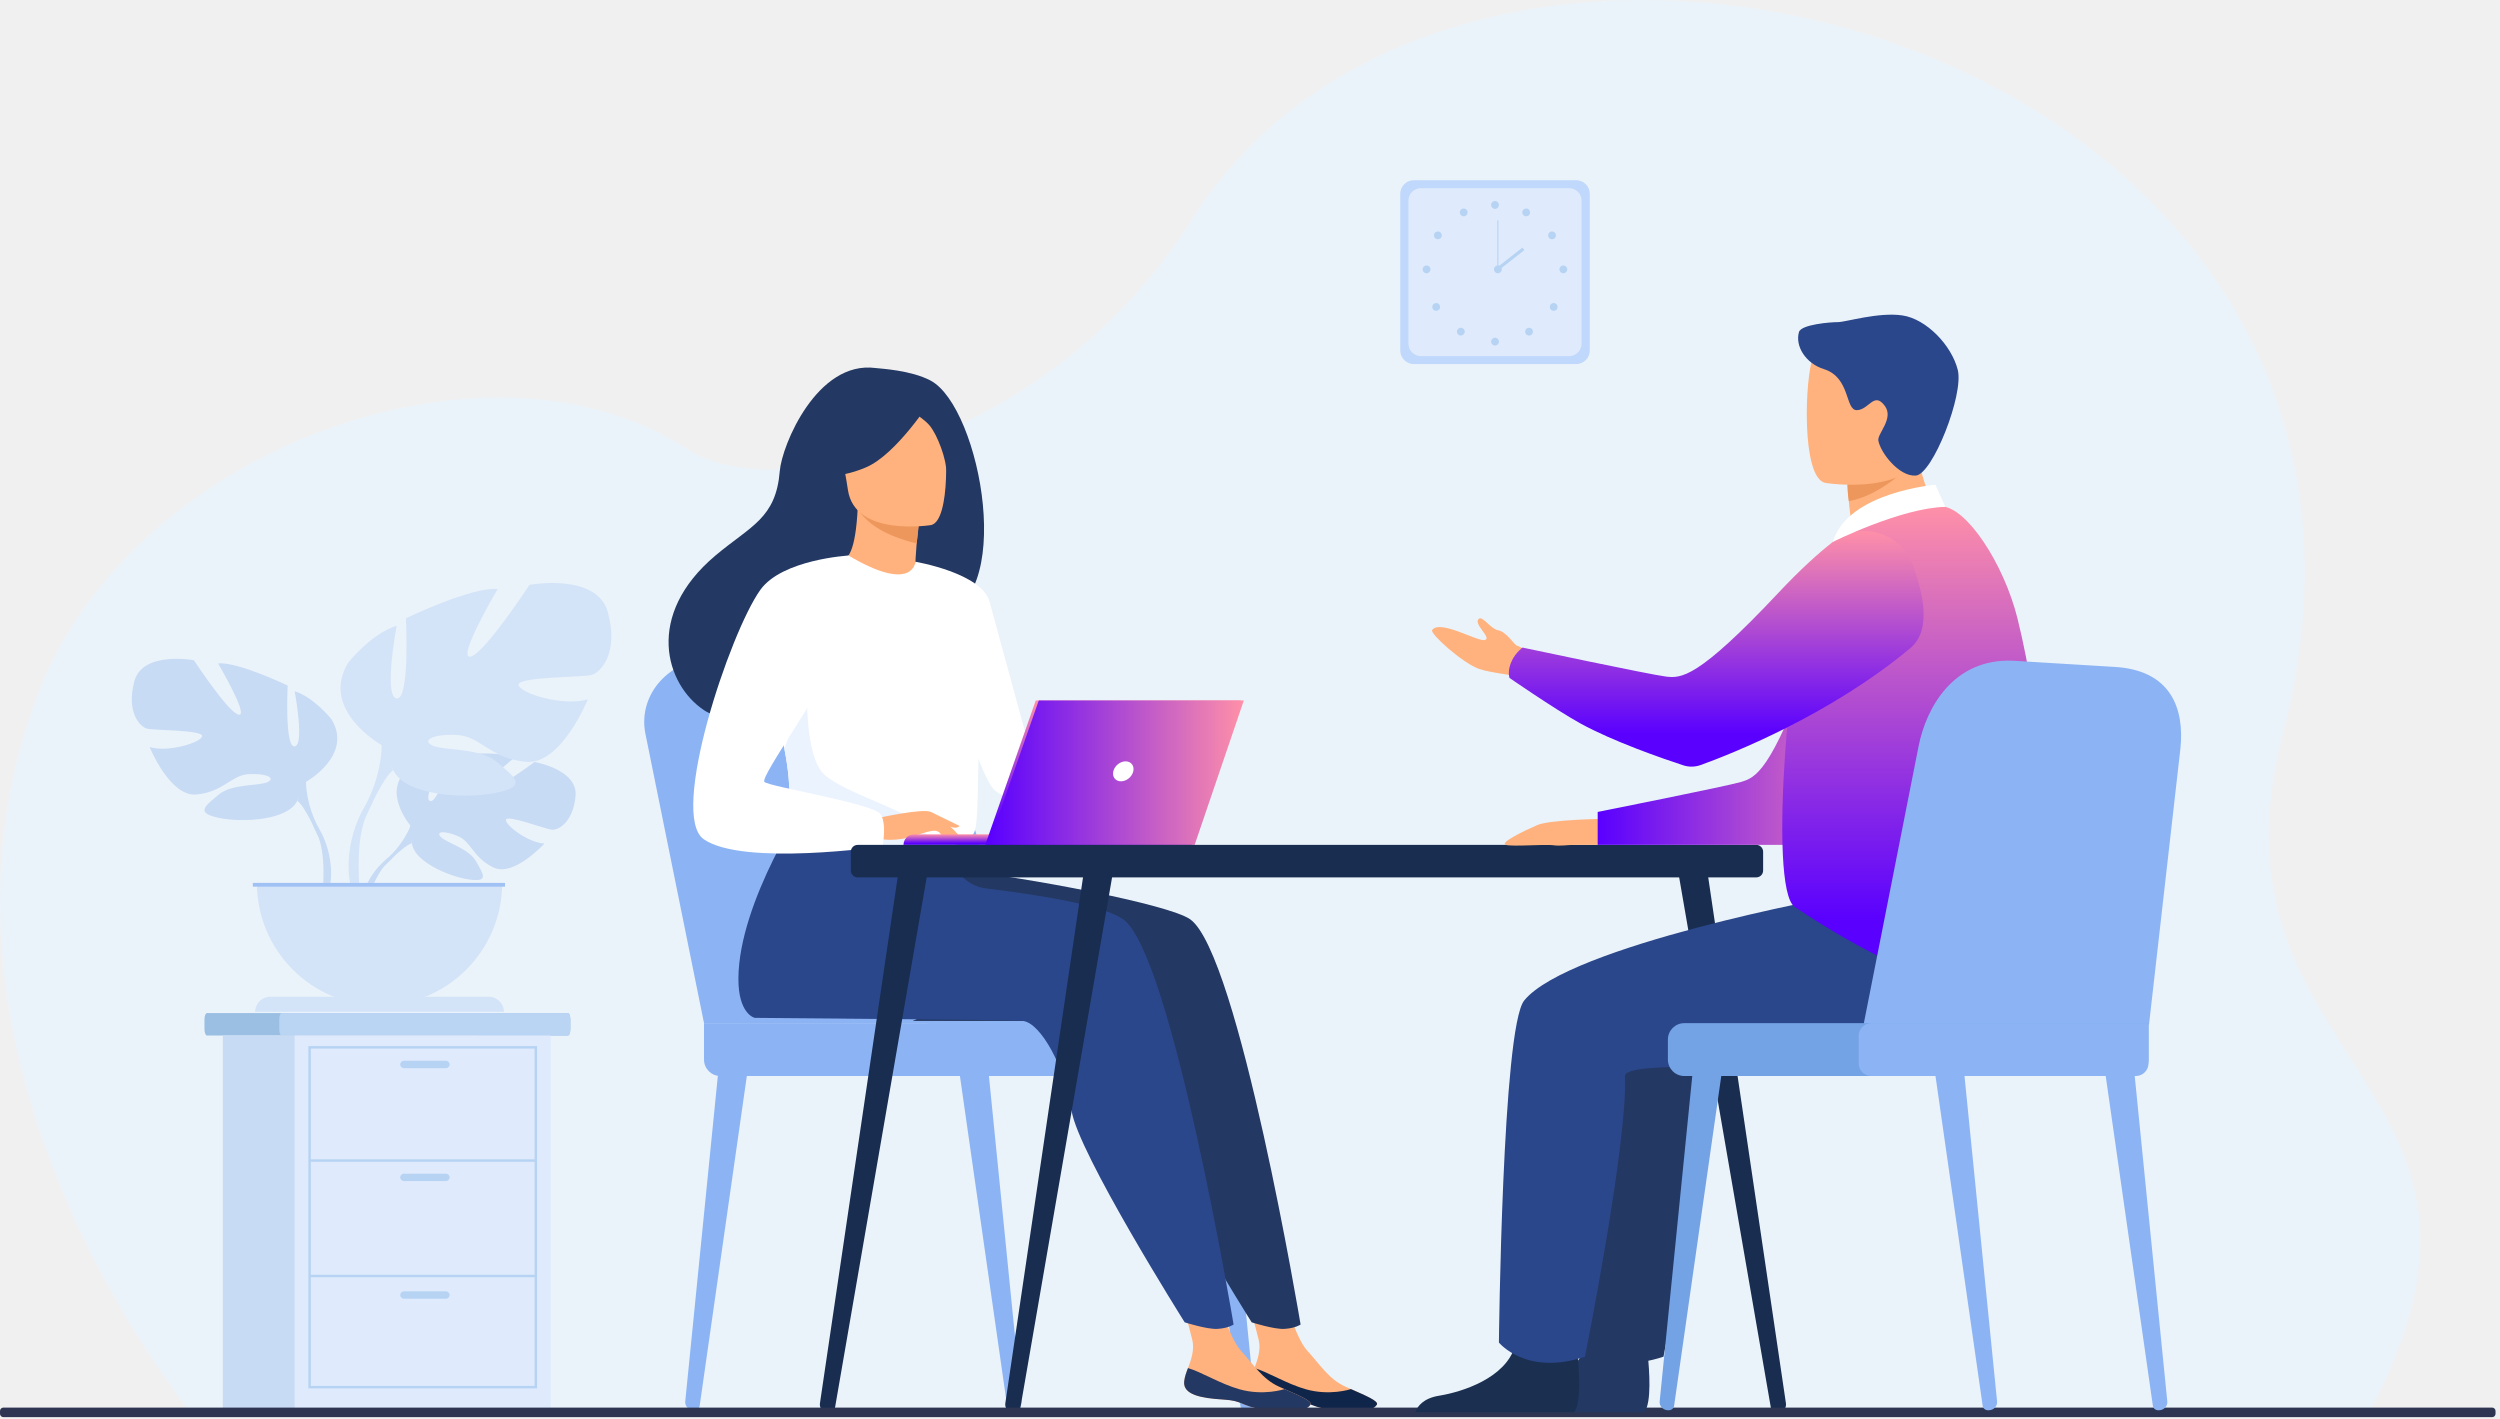
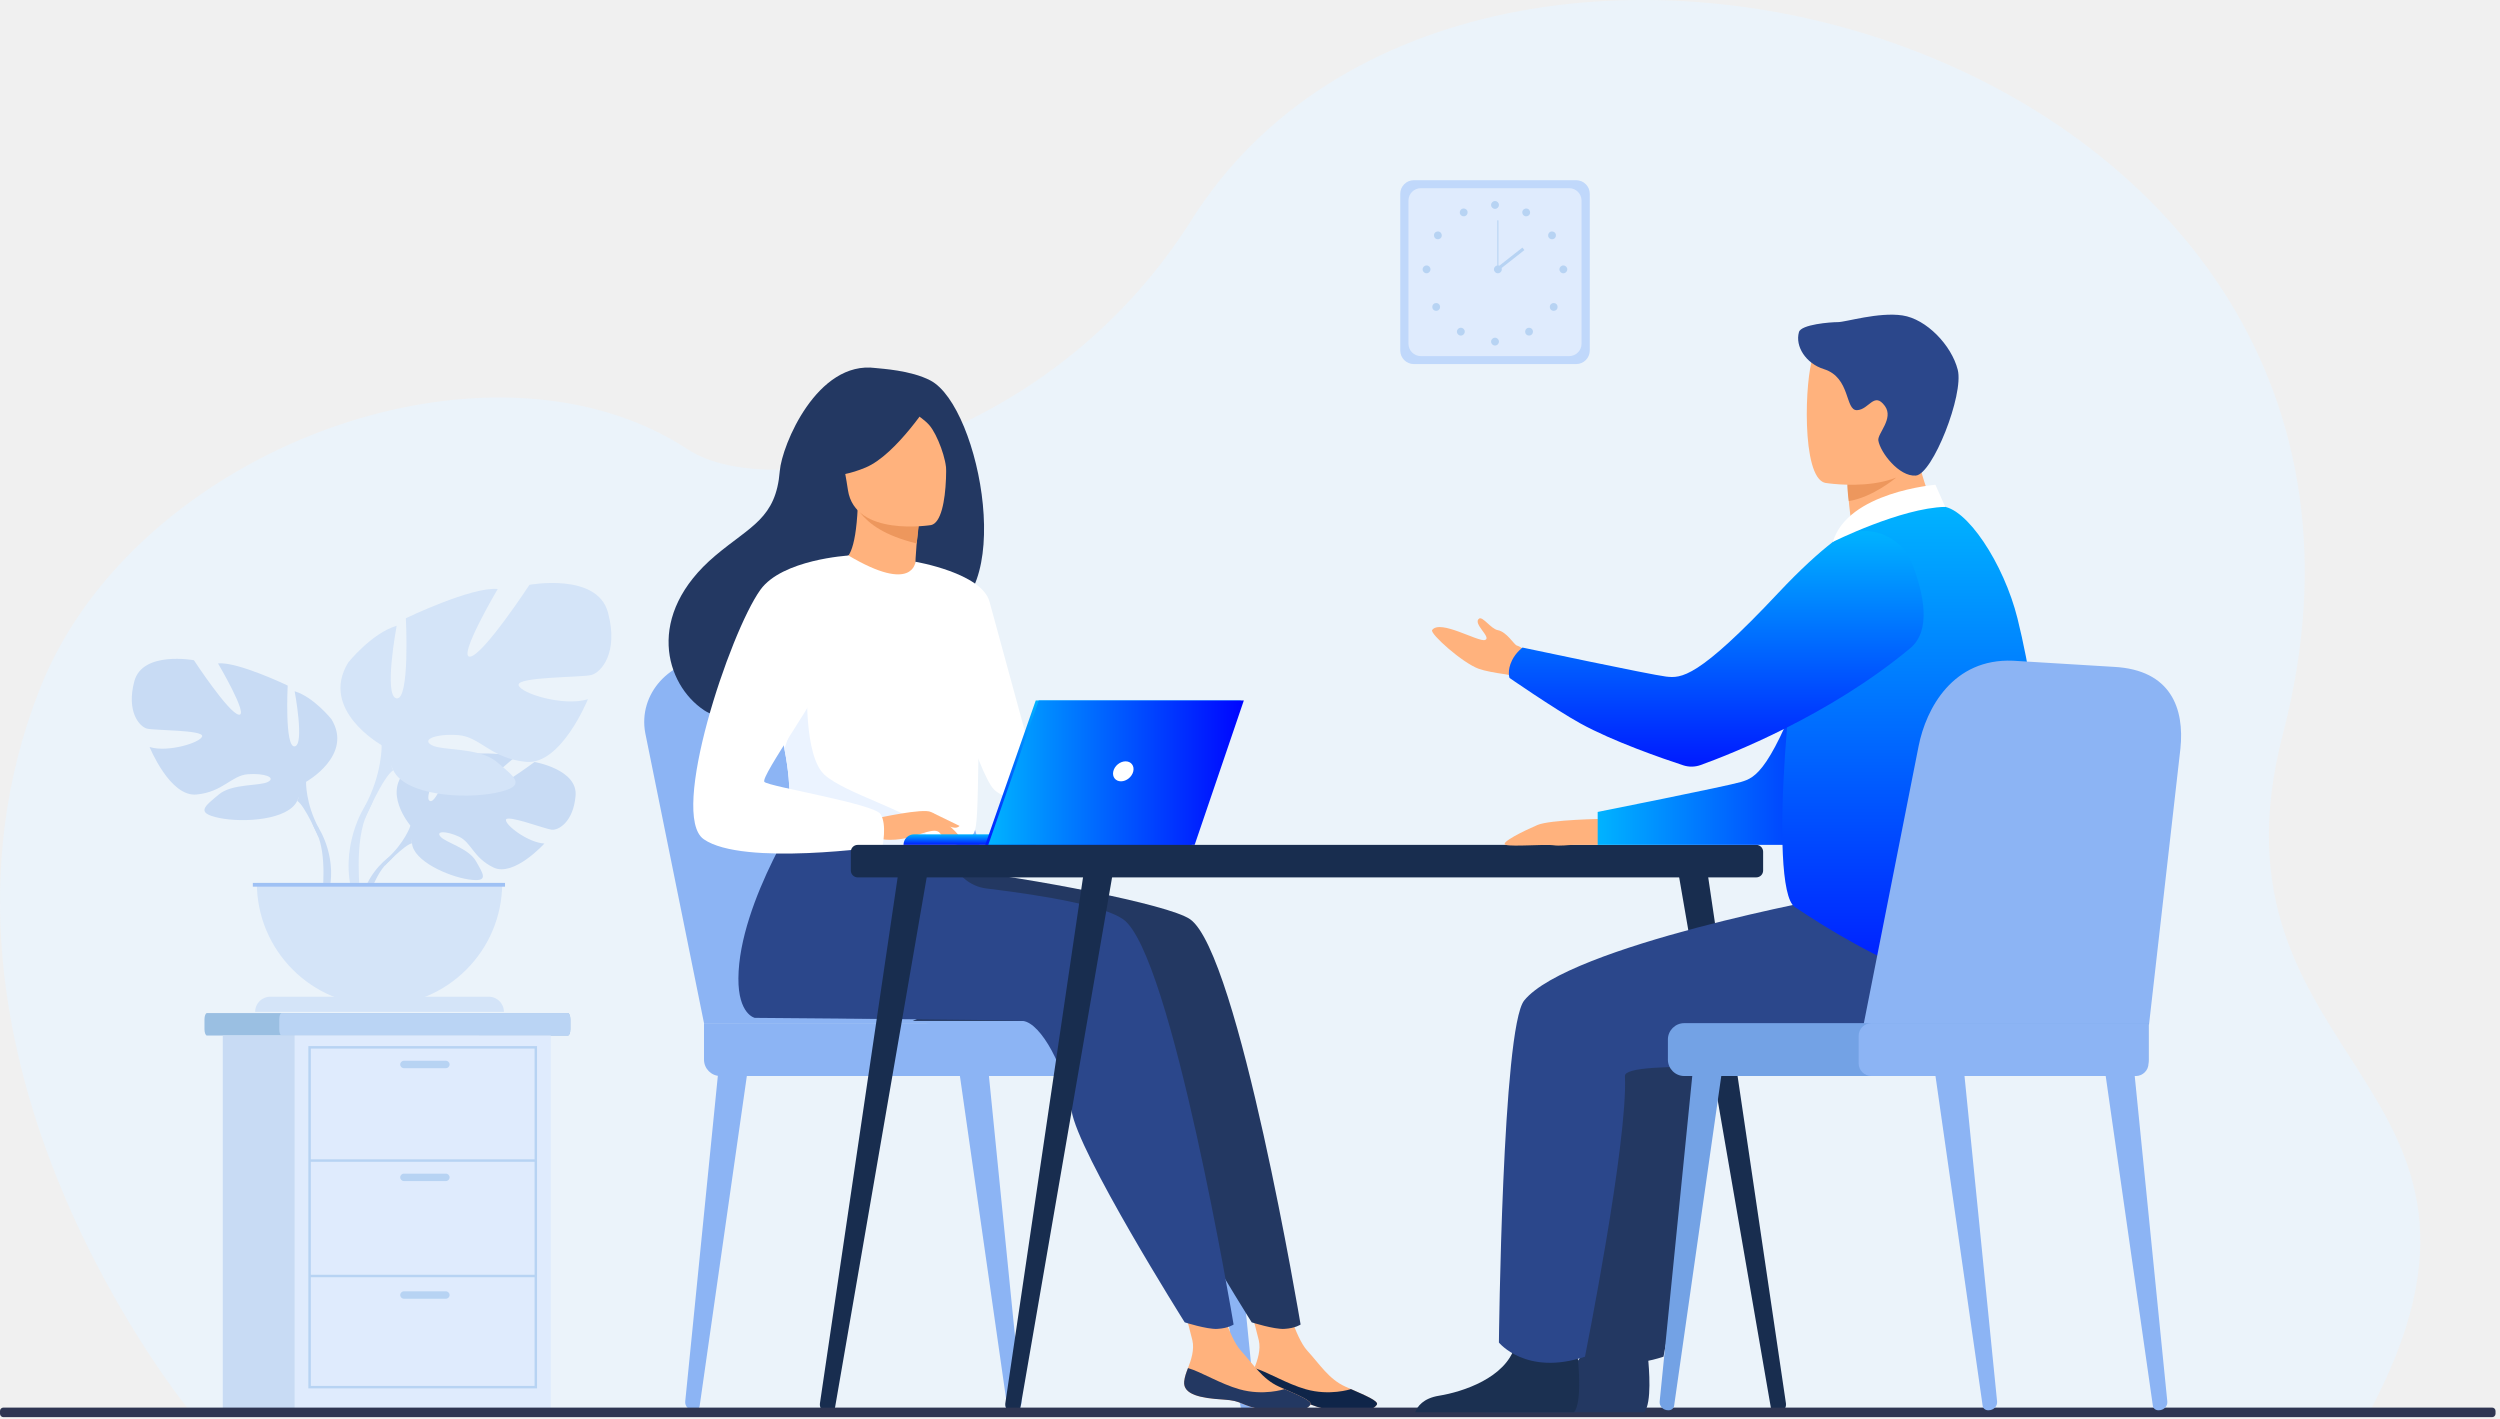
<svg xmlns="http://www.w3.org/2000/svg" width="430" height="244" viewBox="0 0 430 244" fill="none">
  <path d="M32.898 243.006C32.898 243.006 -18.042 181.644 6.853 118.474C23.08 77.297 83.951 54.734 118.304 77.297C132.934 86.907 179.876 77.621 204.939 37.836C253.643 -39.476 423.623 7.476 392.677 126.177C377.701 183.619 438.254 185.708 407.401 243.127L32.898 243.006Z" fill="#EBF3FA" />
  <path d="M70.603 142.017C70.603 142.017 65.466 136.023 70.287 132.216C70.287 132.216 73.808 130.085 76.68 130.257C76.68 130.257 72.612 137.079 73.928 137.758C75.244 138.436 77.913 129.829 77.913 129.829C77.913 129.829 85.926 129.052 88.504 130.291C88.504 130.291 81.654 135.896 83.097 136.229C84.54 136.563 91.939 131.062 91.939 131.062C91.939 131.062 99.397 132.331 98.999 136.881C98.6 141.43 96.032 142.835 94.902 142.715C93.772 142.594 87.165 140.072 87.021 140.997C86.877 141.923 90.855 144.947 93.64 145.088C93.64 145.088 88.382 150.888 84.887 149.214C81.393 147.54 81.095 144.888 78.917 143.893C76.739 142.898 74.879 142.901 75.779 143.916C76.678 144.931 80.621 145.917 81.866 148.12C83.111 150.324 84.228 151.81 80.613 151.266C76.998 150.722 71.121 148.076 70.862 145.047C70.603 142.017 70.603 142.017 70.603 142.017Z" fill="#C8DBF4" />
  <path d="M95.334 137.005C95.334 137.005 75.077 136.225 70.603 142.017C70.603 142.017 69.614 144.979 66.57 147.678L66.096 148.972C66.096 148.972 69.607 145.27 70.862 145.047C70.861 145.046 68.898 137.87 95.334 137.005Z" fill="#C8DBF4" />
  <path d="M66.57 147.678C66.57 147.678 62.222 150.894 61.92 156.638L62.709 156.71C62.709 156.71 64.098 150.769 66.608 148.446C69.118 146.123 66.57 147.678 66.57 147.678Z" fill="#C8DBF4" />
  <path d="M52.642 134.479C52.642 134.479 60.815 129.901 57.001 123.692C57.001 123.692 53.95 119.878 50.681 118.898C50.681 118.898 52.424 128.16 50.681 128.378C48.937 128.596 49.483 117.917 49.483 117.917C49.483 117.917 40.874 113.776 37.496 114.103C37.496 114.103 42.835 123.146 41.092 122.928C39.348 122.71 33.355 113.558 33.355 113.558C33.355 113.558 24.53 111.923 23.112 117.153C21.696 122.383 23.985 124.999 25.292 125.326C26.599 125.653 34.989 125.544 34.771 126.633C34.553 127.722 28.887 129.467 25.728 128.485C25.728 128.485 29.214 137.093 33.791 136.658C38.368 136.222 39.785 133.39 42.617 133.171C45.451 132.953 47.52 133.717 46.103 134.479C44.687 135.242 39.892 134.728 37.604 136.675C35.315 138.619 33.463 139.819 37.713 140.69C41.963 141.562 49.59 141.017 51.115 137.749C52.642 134.479 52.642 134.479 52.642 134.479Z" fill="#C8DBF4" />
  <path d="M27.144 118.789C27.144 118.789 50.026 126.198 52.642 134.48C52.642 134.48 52.533 138.185 54.821 142.435V144.069C54.821 144.069 52.424 138.512 51.117 137.749C51.115 137.749 56.237 130.557 27.144 118.789Z" fill="#C8DBF4" />
  <path d="M54.82 142.433C54.82 142.433 58.349 147.792 56.337 154.315L55.43 154.071C55.43 154.071 56.312 146.886 54.465 143.272C52.619 139.66 54.82 142.433 54.82 142.433Z" fill="#C8DBF4" />
  <path d="M65.643 128.167C65.643 128.167 54.87 122.135 59.898 113.947C59.898 113.947 63.919 108.92 68.228 107.627C68.228 107.627 65.931 119.836 68.228 120.123C70.526 120.411 69.808 106.335 69.808 106.335C69.808 106.335 81.155 100.876 85.608 101.308C85.608 101.308 78.57 113.229 80.868 112.943C83.165 112.655 91.065 100.59 91.065 100.59C91.065 100.59 102.7 98.435 104.566 105.33C106.434 112.225 103.417 115.672 101.693 116.104C99.969 116.534 88.91 116.391 89.196 117.827C89.484 119.263 96.953 121.562 101.118 120.269C101.118 120.269 96.521 131.616 90.488 131.042C84.456 130.468 82.588 126.733 78.853 126.445C75.118 126.157 72.389 127.163 74.257 128.169C76.124 129.175 82.444 128.499 85.46 131.063C88.475 133.627 90.918 135.207 85.316 136.357C79.713 137.506 69.66 136.787 67.648 132.478C65.643 128.167 65.643 128.167 65.643 128.167Z" fill="#D4E4F8" />
  <path d="M99.253 107.484C99.253 107.484 69.09 117.252 65.643 128.167C65.643 128.167 65.787 133.05 62.77 138.653V140.808C62.77 140.808 65.929 133.482 67.653 132.478C67.654 132.476 60.902 122.997 99.253 107.484Z" fill="#D4E4F8" />
  <path d="M62.77 138.653C62.77 138.653 58.119 145.717 60.771 154.315L61.967 153.994C61.967 153.994 60.805 144.523 63.239 139.76C65.673 134.997 62.77 138.653 62.77 138.653Z" fill="#D4E4F8" />
  <path d="M65.28 172.963C76.934 172.963 86.381 163.515 86.381 151.86H44.178C44.178 163.515 53.626 172.963 65.28 172.963Z" fill="#D4E4F8" />
  <path d="M86.673 174.036H43.886C43.886 172.599 45.052 171.433 46.49 171.433H84.07C85.507 171.433 86.673 172.598 86.673 174.036Z" fill="#D4E4F8" />
  <path d="M86.862 151.86H43.485V152.507H86.862V151.86Z" fill="#9FC1F4" />
  <path d="M174.166 242.567L174.27 242.565C175.123 242.55 175.782 241.852 175.702 241.051L170.013 184.243L165.05 184.685L173.218 241.799C173.281 242.246 173.689 242.576 174.166 242.567Z" fill="#8CB4F4" />
  <path d="M119.396 242.567L119.291 242.565C118.438 242.55 117.78 241.852 117.86 241.051L123.549 184.243L128.512 184.685L120.344 241.799C120.28 242.246 119.871 242.576 119.396 242.567Z" fill="#8CB4F4" />
  <path d="M214.295 242.567L214.399 242.565C215.252 242.55 215.911 241.852 215.83 241.051L210.142 184.243L205.178 184.685L213.347 241.799C213.41 242.246 213.818 242.576 214.295 242.567Z" fill="#8CB4F4" />
  <path d="M121.089 175.981L110.993 126.12C109.696 119.369 115.291 113.196 122.553 113.362L142.026 113.808C148.744 113.961 154.584 118.457 156.451 124.911L171.223 175.981H121.089Z" fill="#8CB4F4" />
  <path d="M127.197 175.981L117.101 126.12C115.805 119.369 121.399 113.196 128.662 113.362L148.135 113.808C154.852 113.961 160.692 118.457 162.56 124.911L177.331 175.981H127.197Z" fill="#8CB4F4" />
  <path d="M123.903 185.075H200.944C202.492 185.075 203.758 183.808 203.758 182.261V178.795C203.758 177.247 202.492 175.981 200.944 175.981H121.089V182.261C121.089 183.808 122.355 185.075 123.903 185.075Z" fill="#8CB4F4" />
  <path d="M160.056 185.075H209.168C210.414 185.075 211.435 184.054 211.435 182.807V178.247C211.435 177 210.414 175.98 209.168 175.98H160.056C158.81 175.98 157.789 177 157.789 178.247V182.807C157.789 184.054 158.81 185.075 160.056 185.075Z" fill="#8CB4F4" />
  <path d="M98.102 175.331V177.032C98.102 177.627 97.91 178.114 97.674 178.114H35.598C35.364 178.114 35.17 177.627 35.17 177.032V175.331C35.17 174.736 35.362 174.25 35.598 174.25H97.675C97.908 174.25 98.102 174.736 98.102 175.331Z" fill="#9ABFE2" />
  <path d="M98.102 175.331V177.032C98.102 177.627 97.925 178.114 97.71 178.114H48.427C48.21 178.114 48.035 177.627 48.035 177.032V175.331C48.035 174.736 48.212 174.25 48.427 174.25H97.708C97.925 174.25 98.102 174.736 98.102 175.331Z" fill="#BAD4F4" />
  <path d="M82.39 178.115H38.32V242.35H82.39V178.115Z" fill="#C8DBF4" />
  <path d="M94.74 178.115H50.67V242.35H94.74V178.115Z" fill="#DFEBFD" />
  <path d="M92.372 238.803H53.039V179.93H92.372V238.803ZM53.464 238.377H91.948V180.354H53.464V238.377Z" fill="#B7D3F3" />
  <path d="M92.16 199.406H53.251V199.83H92.16V199.406Z" fill="#B7D3F3" />
  <path d="M92.16 219.26H53.251V219.684H92.16V219.26Z" fill="#B7D3F3" />
  <path d="M76.694 183.727H69.473C69.124 183.727 68.836 183.44 68.836 183.089C68.836 182.739 69.122 182.451 69.473 182.451H76.694C77.043 182.451 77.331 182.738 77.331 183.089C77.33 183.439 77.043 183.727 76.694 183.727Z" fill="#B7D3F3" />
  <path d="M76.694 203.142H69.473C69.124 203.142 68.836 202.856 68.836 202.504C68.836 202.155 69.122 201.867 69.473 201.867H76.694C77.043 201.867 77.331 202.153 77.331 202.504C77.33 202.856 77.043 203.142 76.694 203.142Z" fill="#B7D3F3" />
  <path d="M76.694 223.383H69.473C69.124 223.383 68.836 223.097 68.836 222.745C68.836 222.395 69.122 222.108 69.473 222.108H76.694C77.043 222.108 77.331 222.394 77.331 222.745C77.33 223.097 77.043 223.383 76.694 223.383Z" fill="#B7D3F3" />
  <path d="M271.108 62.621H243.175C241.892 62.621 240.844 61.571 240.844 60.29V33.327C240.844 32.044 241.893 30.996 243.175 30.996H271.108C272.391 30.996 273.439 32.046 273.439 33.327V60.288C273.441 61.571 272.391 62.621 271.108 62.621Z" fill="#C0D8FB" />
  <path d="M269.898 61.25H244.385C243.214 61.25 242.255 60.291 242.255 59.121V34.496C242.255 33.326 243.214 32.367 244.385 32.367H269.898C271.069 32.367 272.027 33.326 272.027 34.496V59.122C272.027 60.293 271.069 61.25 269.898 61.25Z" fill="#DFEBFD" />
  <path d="M257.141 35.928C257.514 35.928 257.816 35.625 257.816 35.252C257.816 34.879 257.514 34.577 257.141 34.577C256.768 34.577 256.465 34.879 256.465 35.252C256.465 35.625 256.768 35.928 257.141 35.928Z" fill="#B7D3F3" />
  <path d="M261.915 36.206C262.096 35.881 262.507 35.763 262.832 35.944C263.158 36.126 263.276 36.537 263.094 36.862C262.913 37.188 262.502 37.306 262.177 37.124C261.851 36.944 261.733 36.534 261.915 36.206Z" fill="#B7D3F3" />
  <path d="M266.583 39.916C266.896 39.714 267.314 39.803 267.516 40.117C267.717 40.431 267.628 40.849 267.314 41.05C267.001 41.252 266.583 41.162 266.381 40.849C266.18 40.535 266.269 40.117 266.583 39.916Z" fill="#B7D3F3" />
  <path d="M268.895 45.656C269.268 45.656 269.571 45.959 269.571 46.331C269.571 46.704 269.268 47.007 268.895 47.007C268.523 47.007 268.22 46.704 268.22 46.331C268.22 45.957 268.521 45.656 268.895 45.656Z" fill="#B7D3F3" />
  <path d="M267.714 52.317C267.977 52.581 267.977 53.008 267.714 53.271C267.45 53.535 267.023 53.535 266.76 53.271C266.496 53.008 266.496 52.581 266.76 52.317C267.023 52.053 267.45 52.053 267.714 52.317Z" fill="#B7D3F3" />
  <path d="M263.475 56.568C263.738 56.832 263.738 57.259 263.475 57.523C263.211 57.786 262.784 57.786 262.52 57.523C262.257 57.259 262.257 56.832 262.52 56.568C262.782 56.305 263.211 56.305 263.475 56.568Z" fill="#B7D3F3" />
  <path d="M256.467 58.758C256.467 58.386 256.77 58.083 257.142 58.083C257.515 58.083 257.818 58.386 257.818 58.758C257.818 59.131 257.515 59.434 257.142 59.434C256.768 59.434 256.467 59.133 256.467 58.758Z" fill="#B7D3F3" />
  <path d="M252.347 36.206C252.165 35.881 251.755 35.763 251.429 35.944C251.104 36.126 250.985 36.537 251.167 36.862C251.349 37.188 251.759 37.306 252.085 37.124C252.411 36.944 252.527 36.534 252.347 36.206Z" fill="#B7D3F3" />
  <path d="M247.679 39.916C247.366 39.714 246.948 39.803 246.746 40.117C246.545 40.431 246.634 40.849 246.948 41.05C247.261 41.252 247.679 41.162 247.881 40.849C248.082 40.535 247.993 40.117 247.679 39.916Z" fill="#B7D3F3" />
  <path d="M245.366 45.656C244.994 45.656 244.691 45.959 244.691 46.331C244.691 46.704 244.994 47.007 245.366 47.007C245.739 47.007 246.042 46.704 246.042 46.331C246.042 45.957 245.739 45.656 245.366 45.656Z" fill="#B7D3F3" />
  <path d="M246.548 52.317C246.284 52.581 246.284 53.008 246.548 53.271C246.811 53.535 247.238 53.535 247.502 53.271C247.765 53.008 247.765 52.581 247.502 52.317C247.238 52.053 246.811 52.053 246.548 52.317Z" fill="#B7D3F3" />
  <path d="M251.264 57.721C251.637 57.721 251.94 57.419 251.94 57.045C251.94 56.672 251.637 56.37 251.264 56.37C250.891 56.37 250.589 56.672 250.589 57.045C250.589 57.419 250.891 57.721 251.264 57.721Z" fill="#B7D3F3" />
  <path d="M256.959 46.33C256.959 45.957 257.262 45.654 257.634 45.654C258.007 45.654 258.31 45.957 258.31 46.33C258.31 46.703 258.007 47.005 257.634 47.005C257.262 47.005 256.959 46.704 256.959 46.33Z" fill="#B7D3F3" />
  <path d="M257.727 37.895H257.542V46.331H257.727V37.895Z" fill="#B7D3F3" />
  <path d="M261.855 42.583L257.382 46.094L257.724 46.529L262.196 43.018L261.855 42.583Z" fill="#B7D3F3" />
  <path d="M188.203 165.546C184.035 172.799 178.793 175.599 178.793 175.599H156.984C156.984 175.599 191.382 160.013 188.203 165.546Z" fill="#233862" />
  <path d="M215.1 237.612C214.864 239.901 218.048 240.492 221.739 240.716C225.43 240.94 224.306 241.684 229.357 242.654C234.408 243.625 236.452 242.262 236.826 241.582C237.159 240.979 234.816 240.005 232.32 238.906C232.005 238.768 231.691 238.627 231.376 238.486C228.567 237.216 227.011 234.667 224.836 232.296C222.776 230.052 220.873 222.913 220.873 222.913L214.011 221.372C214.011 221.372 215.874 227.798 216.515 230.539C216.892 232.152 216.291 233.944 215.759 235.307C215.473 236.048 215.184 236.807 215.1 237.612Z" fill="#FFB27D" />
  <path d="M221.739 240.716C225.43 240.94 224.306 241.684 229.357 242.654C234.408 243.625 236.452 242.262 236.826 241.582C237.159 240.979 234.816 240.005 232.32 238.906L232.28 238.948C232.28 238.948 228.709 240.119 224.614 238.957C221.275 238.012 218.06 235.977 215.759 235.306C215.473 236.048 215.184 236.807 215.102 237.612C214.866 239.901 218.048 240.492 221.739 240.716Z" fill="#0F2549" />
  <path d="M204.704 158.115C201.012 155.522 176.588 150.901 164.124 149.564L150.348 137.605C150.348 137.605 138.622 154.972 138.528 168.26C138.484 174.456 141.337 175.071 141.339 175.072C141.339 175.072 185.501 175.4 187.438 175.599C190.607 175.927 194.787 183.821 195.83 191.01C196.875 198.2 215.291 227.442 215.291 227.442C215.291 227.442 219.132 228.672 220.907 228.569C222.817 228.457 223.702 227.818 223.702 227.818C223.702 227.818 213.032 163.963 204.704 158.115Z" fill="#233862" />
  <path d="M203.677 237.612C203.441 239.901 206.625 240.492 210.316 240.716C214.007 240.94 212.883 241.684 217.934 242.654C222.985 243.625 225.029 242.262 225.403 241.582C225.736 240.979 223.393 240.005 220.897 238.906C220.583 238.768 220.268 238.627 219.953 238.486C217.144 237.216 215.588 234.667 213.413 232.296C211.353 230.052 209.45 222.913 209.45 222.913L202.587 221.372C202.587 221.372 204.45 227.798 205.091 230.539C205.468 232.152 204.866 233.944 204.335 235.307C204.049 236.048 203.761 236.807 203.677 237.612Z" fill="#FFB27D" />
  <path d="M210.316 240.716C214.007 240.94 212.883 241.684 217.934 242.654C222.985 243.625 225.029 242.262 225.403 241.582C225.736 240.979 223.393 240.005 220.897 238.906L220.857 238.948C220.857 238.948 217.286 240.119 213.191 238.957C209.852 238.012 206.637 235.977 204.336 235.306C204.05 236.048 203.761 236.807 203.679 237.612C203.443 239.901 206.625 240.492 210.316 240.716Z" fill="#233862" />
  <path d="M193.181 158.115C189.974 155.863 180.326 154.117 169.677 152.82C166.732 152.461 164.315 150.321 163.596 147.443L138.825 137.605C138.825 137.605 127.099 154.972 127.005 168.26C126.961 174.456 129.814 175.071 129.816 175.072C129.816 175.072 173.978 175.4 175.915 175.599C179.084 175.927 183.264 183.821 184.308 191.01C185.353 198.2 203.768 227.442 203.768 227.442C203.768 227.442 207.609 228.672 209.384 228.569C211.294 228.457 212.179 227.818 212.179 227.818C212.179 227.818 201.507 163.963 193.181 158.115Z" fill="#2B478B" />
  <path d="M160.035 65.444C156.632 63.657 151.452 63.414 150.61 63.302C140.541 61.95 134.481 76.581 134.123 81.014C133.466 89.185 129.143 90.431 123.059 95.549C110.859 105.811 114.437 117.735 121.109 122.165C125.112 124.823 132.167 122.165 132.167 122.165C132.266 122.235 151.462 111.434 160.924 106.224C175.109 104.207 168.709 69.998 160.035 65.444Z" fill="#233862" />
  <path d="M157.934 101.19C157.978 101.212 153.46 103.268 150.198 102.189C147.129 101.179 144.427 96.559 144.469 96.552C145.801 96.36 147.155 95.045 147.533 87.26L148.123 87.408L158.039 89.915C158.039 89.915 157.646 93.056 157.484 96.026C157.349 98.521 157.378 100.894 157.934 101.19Z" fill="#FFB27D" />
  <path d="M158.04 89.915C158.04 89.915 158.04 90.562 157.669 93.483C152.061 92.069 149.589 90.209 147.844 88.081L158.04 89.915Z" fill="#ED975D" />
  <path d="M160.156 90.31C160.156 90.31 147.044 92.446 145.84 84.26C144.636 76.073 142.134 70.836 150.454 69.126C158.775 67.418 160.865 70.301 161.931 72.935C162.997 75.57 163.535 89.544 160.156 90.31Z" fill="#FFB27D" />
  <path d="M160.168 68.784C160.168 68.784 154.214 78.183 148.898 80.409C143.582 82.636 140.971 81.506 140.971 81.506C140.971 81.506 143.39 77.839 144.02 72.915C144.206 71.464 145.151 70.219 146.51 69.676C150.323 68.147 157.702 65.738 160.168 68.784Z" fill="#233862" />
  <path d="M154.938 69.692C154.938 69.692 158.428 71.481 159.865 73.159C161.253 74.777 162.855 79.169 162.74 81.141C162.74 81.141 164.462 71.69 160.875 68.441C157.072 64.996 154.938 69.692 154.938 69.692Z" fill="#233862" />
  <path d="M168.424 121.188C168.026 147.842 168.315 142.271 165.399 144.8C164.697 145.409 162.722 145.773 160.123 145.944C151.95 146.486 137.584 145.14 137.037 143.63C135.152 138.404 136.483 136.781 134.911 128.779C134.747 127.928 134.544 127.007 134.307 126.004C132.995 120.51 131.72 118.639 136.371 109.812C140.591 101.815 145.551 95.319 145.946 95.552C157.077 102.16 157.459 96.622 157.459 96.622C157.459 96.622 168.619 108.188 168.424 121.188Z" fill="white" />
  <path d="M157.457 96.622C157.457 96.622 168.85 98.553 170.195 103.484C171.54 108.416 179.455 137.406 179.455 137.406C179.455 137.406 173.633 138.453 170.943 135.763C168.253 133.073 161.583 110.807 161.583 110.807L157.457 96.622Z" fill="white" />
  <path d="M160.123 145.944C151.95 146.486 137.584 145.14 137.037 143.63C135.152 138.404 136.483 136.781 134.911 128.779L138.853 117.679C138.853 117.679 138.202 130.039 141.846 133.291C145.487 136.541 156.771 139.568 158.543 142.283C159.397 143.587 159.959 144.894 160.123 145.944Z" fill="#EBF3FF" />
  <path d="M150.76 140.746C150.76 140.746 158.823 138.951 160.123 139.666C161.424 140.381 164.603 142.987 165.001 143.895C165.399 144.802 162.105 143.207 161.033 142.919C160.339 142.733 158.513 143.368 157.608 143.669C153.804 144.938 151.471 144.285 151.471 144.285L150.76 140.746Z" fill="#FFB27D" />
  <path d="M145.945 95.552C145.945 95.552 134.534 96.219 130.785 101.447C125.51 108.805 115.044 140.164 121.042 144.346C127.797 149.056 151.783 145.579 151.783 145.579C151.783 145.579 152.582 141.849 151.471 140.043C150.361 138.238 132.312 135.322 131.479 134.489C130.646 133.656 141.892 118.245 141.892 115.746C141.892 113.247 145.945 95.552 145.945 95.552Z" fill="white" />
  <path d="M160.513 141.911C160.513 141.911 162.202 144.09 162.757 144.351C163.311 144.611 163.668 144.546 163.668 144.546L162.529 142.497L160.513 141.911Z" fill="#FFB27D" />
  <path d="M160.123 139.666L165.034 142.051C165.034 142.051 164.825 142.394 164.221 142.367C163.617 142.339 162.09 141.78 162.09 141.78L160.123 139.666Z" fill="#FFB27D" />
  <path d="M178.217 145.32H155.405C155.405 144.316 156.22 143.501 157.224 143.501H178.217V145.32V145.32Z" fill="url(#paint0_linear)" />
  <path d="M178.151 120.476H213.421L204.96 145.32H169.463L178.151 120.476Z" fill="url(#paint1_linear)" />
  <path d="M213.94 120.475L205.48 145.32H169.983L178.672 120.475H213.94Z" fill="url(#paint2_linear)" />
  <path d="M194.925 132.669C194.705 133.618 193.758 134.388 192.809 134.388C191.859 134.388 191.267 133.618 191.487 132.669C191.706 131.719 192.653 130.95 193.602 130.95C194.552 130.95 195.144 131.719 194.925 132.669Z" fill="white" />
  <path d="M147.52 150.91H302.081C302.731 150.91 303.258 150.383 303.258 149.733V146.498C303.258 145.849 302.731 145.321 302.081 145.321H147.52C146.87 145.321 146.343 145.849 146.343 146.498V149.733C146.343 150.383 146.87 150.91 147.52 150.91Z" fill="#182D4F" />
  <path d="M305.865 242.983L305.931 242.976C306.723 242.877 307.284 242.171 307.184 241.397L293.41 148.166L288.368 148.31L304.574 242.046C304.677 242.645 305.247 243.059 305.865 242.983Z" fill="#182D4F" />
  <path d="M142.344 242.983L142.278 242.976C141.486 242.877 140.925 242.171 141.025 241.397L154.799 148.166L159.841 148.31L143.635 242.046C143.532 242.645 142.962 243.059 142.344 242.983Z" fill="#182D4F" />
  <path d="M174.229 242.983L174.163 242.976C173.371 242.877 172.81 242.171 172.91 241.397L186.684 148.166L191.726 148.31L175.52 242.046C175.417 242.645 174.847 243.059 174.229 242.983Z" fill="#182D4F" />
  <path d="M428.647 243.751H0.586C0.265 243.751 0.001 243.488 0.001 243.166V242.688C0.001 242.367 0.265 242.103 0.586 242.103H428.647C428.968 242.103 429.232 242.367 429.232 242.688V243.166C429.232 243.488 428.968 243.751 428.647 243.751Z" fill="#2E3552" />
  <path d="M255.487 242.907H282.819C284.134 241.303 283.649 235.384 283.45 233.45C283.41 233.061 283.381 232.834 283.381 232.834C283.381 232.834 274.048 225.369 272.765 231.085C272.726 231.263 272.679 231.439 272.627 231.612C271.013 236.958 263.767 239.388 259.584 240.065C256.863 240.508 255.859 241.921 255.487 242.907Z" fill="#233862" />
  <path d="M330.065 154.098C329.079 154.098 283.247 162.703 275.667 172.087C271.881 176.775 271.317 230.915 271.317 230.915C271.317 230.915 276.002 236.723 286.121 233.35C286.121 233.35 293.539 196.308 292.992 185.075C292.841 181.968 324.306 184.625 330.065 183.134C335.823 181.644 349.895 169.116 346.795 163.013C343.693 156.91 330.065 154.098 330.065 154.098Z" fill="#233862" />
  <path d="M275.862 140.841C275.862 140.841 266.617 140.966 264.432 141.903C262.246 142.841 257.81 144.991 258.998 145.321C260.185 145.652 265.848 145.185 267.072 145.373C268.296 145.561 269.804 145.321 270.554 145.321C271.303 145.321 274.799 145.321 274.799 145.321L275.862 140.841Z" fill="#FFB27D" />
  <path d="M265.054 118.656C265.054 118.656 261.902 116.404 258.842 115.966C257.095 115.716 255.399 115.405 254.374 115.043C251.549 114.048 245.898 108.967 246.327 108.372C247.697 106.462 254.295 110.504 255.446 110.07C256.597 109.635 253.233 107.243 254.402 106.401C255.014 105.962 256.444 108.164 257.612 108.385C259.193 108.685 260.429 110.918 260.906 111.034C261.833 111.262 265.892 114.28 265.892 114.28L265.054 118.656Z" fill="#FFB27D" />
  <path d="M325.5 92.353C325.5 92.353 318.463 94.534 311.529 113.627C304.595 132.72 301.963 133.752 299.443 134.5C296.923 135.248 274.801 139.654 274.801 139.654V145.32H308.886C308.886 145.32 321.668 133.161 325.5 124.976C329.332 116.791 325.5 92.353 325.5 92.353Z" fill="url(#paint3_linear)" />
  <path d="M243.408 242.907H270.739C272.053 241.303 271.569 235.384 271.37 233.45C271.329 233.061 271.3 232.834 271.3 232.834C271.3 232.834 261.968 225.369 260.685 231.085C260.645 231.263 260.598 231.439 260.547 231.612C258.932 236.958 251.687 239.388 247.503 240.065C244.785 240.508 243.779 241.921 243.408 242.907Z" fill="#1B3051" />
  <path d="M316.559 154.098C315.572 154.098 269.742 162.703 262.161 172.087C258.375 176.775 257.812 230.915 257.812 230.915C257.812 230.915 262.498 236.723 272.615 233.35C272.615 233.35 280.034 196.308 279.487 185.075C279.335 181.968 310.801 184.625 316.559 183.134C322.318 181.644 336.39 169.116 333.289 163.013C330.187 156.91 316.559 154.098 316.559 154.098Z" fill="#2B478B" />
  <path d="M319.428 98.404C322.725 98.132 326.181 97.253 329.17 96.284C332.905 95.072 335.914 93.3 333.975 89.888C332.188 86.742 329.294 79.714 329.489 73.892L322.54 79.493L317.819 83.296C317.819 83.296 317.839 85.539 318.355 89.47C318.449 90.186 318.56 90.96 318.69 91.786C318.795 92.454 318.489 93.12 317.915 93.476C317.878 93.499 317.844 93.52 317.809 93.543C315.46 95.016 316.665 98.632 319.428 98.404Z" fill="#FFB27D" />
  <path d="M317.818 82.369C317.818 82.369 317.577 83.184 317.992 86.191C322.201 85.505 326.134 82.147 326.134 82.147C323.991 81.559 323.213 79.243 321.616 79.46L317.818 82.369Z" fill="#ED975D" />
  <path d="M313.925 83.055C313.925 83.055 330.113 85.745 331.634 75.637C333.153 65.53 336.267 59.071 325.995 56.926C315.723 54.781 313.13 58.336 311.803 61.586C310.474 64.837 309.753 82.095 313.925 83.055Z" fill="#FFB27D" />
  <path d="M309.421 57.114C308.726 59.548 310.586 62.512 313.709 63.489C318.345 64.937 317.319 70.624 319.407 70.547C321.492 70.469 322.334 67.278 324.197 69.827C325.786 72.002 322.875 74.58 323.075 75.773C323.419 77.821 326.627 82.01 329.516 81.8C332.406 81.589 337.815 67.854 336.733 63.604C335.652 59.354 331.325 54.872 327.229 54.254C323.134 53.636 317.447 55.404 316.134 55.404C314.82 55.404 309.797 55.799 309.421 57.114Z" fill="#2B478B" />
  <path d="M347.01 106.382C344.67 96.964 338.203 87.083 333.83 87.09C326.378 87.104 315.667 89.071 311.343 99.74C308.158 107.598 303.909 152.797 308.711 156.011C319.687 163.36 345.13 178.361 349.65 163.063C353.792 149.046 351.07 122.725 347.01 106.382Z" fill="url(#paint4_linear)" />
  <path d="M328.912 97.009C326.787 91.48 319.931 89.568 315.255 93.206C312.726 95.174 309.63 97.976 305.889 101.959C291.984 116.767 289.157 116.675 286.546 116.369C283.935 116.063 261.871 111.38 261.871 111.38C261.871 111.38 260.741 112.213 260.076 113.561C259.188 115.36 259.635 116.587 259.635 116.587C258.77 116.028 267.456 122.015 271.779 124.402C277.489 127.554 286.092 130.51 289.518 131.633C290.489 131.951 291.537 131.936 292.499 131.589C297.585 129.756 314.663 123.075 328.567 111.486C332.229 108.429 330.883 102.136 328.912 97.009Z" fill="url(#paint5_linear)" />
  <path d="M334.58 87.181L332.892 83.381C332.892 83.381 317.792 84.612 315.254 93.206C315.255 93.206 326.96 87.365 334.58 87.181Z" fill="white" />
  <path d="M371.242 242.567L371.346 242.565C372.199 242.55 372.858 241.852 372.777 241.051L367.089 184.243L362.125 184.685L370.293 241.799C370.357 242.246 370.764 242.576 371.242 242.567Z" fill="#8CB4F4" />
  <path d="M341.963 242.567L342.068 242.565C342.92 242.55 343.579 241.852 343.499 241.051L337.812 184.243L332.848 184.685L341.017 241.799C341.079 242.246 341.486 242.576 341.963 242.567Z" fill="#8CB4F4" />
  <path d="M286.999 242.567L286.895 242.565C286.042 242.55 285.383 241.852 285.463 241.051L291.152 184.243L296.115 184.685L287.947 241.799C287.885 242.246 287.476 242.576 286.999 242.567Z" fill="#73A2E5" />
  <path d="M369.635 176.196L375.033 128.75C375.74 121.914 373.453 115.218 363.585 114.7L346.227 113.642C335.938 113.218 331.295 121.78 329.992 128.372L319.687 180.526L369.635 176.196Z" fill="#8CB4F4" />
  <path d="M366.733 185.075H289.692C288.144 185.075 286.878 183.808 286.878 182.261V178.795C286.878 177.247 288.144 175.981 289.692 175.981H369.547V182.261C369.547 183.808 368.281 185.075 366.733 185.075Z" fill="#73A2E5" />
  <path d="M367.361 185.075H321.872C320.67 185.075 319.687 184.092 319.687 182.889V178.167C319.687 176.964 320.67 175.981 321.872 175.981H369.547V182.889C369.547 184.09 368.564 185.075 367.361 185.075Z" fill="#8CB4F4" />
  <defs>
    <linearGradient id="paint0_linear" x1="166.811" y1="143.501" x2="166.811" y2="145.32" gradientUnits="userSpaceOnUse">
-       <stop stop-color="#FF90A8" />
-       <stop offset="0.865" stop-color="#5900FF" />
+       <stop stop-color="#00B3FF" />
+       <stop offset="1" stop-color="#001AFF" />
    </linearGradient>
    <linearGradient id="paint1_linear" x1="191.442" y1="120.476" x2="191.442" y2="145.32" gradientUnits="userSpaceOnUse">
-       <stop stop-color="#FF90A8" />
-       <stop offset="0.865" stop-color="#5900FF" />
+       <stop stop-color="#00B3FF" />
+       <stop offset="1" stop-color="#001AFF" />
    </linearGradient>
    <linearGradient id="paint2_linear" x1="169.983" y1="145.32" x2="213.94" y2="145.32" gradientUnits="userSpaceOnUse">
-       <stop stop-color="#5900FF" />
-       <stop offset="1" stop-color="#FF90A8" />
+       <stop stop-color="#00B3FF" />
+       <stop offset="1" stop-color="#0004FF" />
    </linearGradient>
    <linearGradient id="paint3_linear" x1="274.801" y1="145.32" x2="327.203" y2="145.32" gradientUnits="userSpaceOnUse">
-       <stop stop-color="#5900FF" />
-       <stop offset="1" stop-color="#FF90A8" />
+       <stop stop-color="#00B3FF" />
+       <stop offset="1" stop-color="#0004FF" />
    </linearGradient>
    <linearGradient id="paint4_linear" x1="329.132" y1="87.09" x2="329.132" y2="169.686" gradientUnits="userSpaceOnUse">
-       <stop stop-color="#FF90A8" />
-       <stop offset="0.865" stop-color="#5900FF" />
+       <stop stop-color="#00B3FF" />
+       <stop offset="1" stop-color="#001AFF" />
    </linearGradient>
    <linearGradient id="paint5_linear" x1="295.195" y1="91.343" x2="295.195" y2="131.861" gradientUnits="userSpaceOnUse">
-       <stop stop-color="#FF90A8" />
-       <stop offset="0.865" stop-color="#5900FF" />
+       <stop stop-color="#00B3FF" />
+       <stop offset="1" stop-color="#001AFF" />
    </linearGradient>
  </defs>
</svg>
